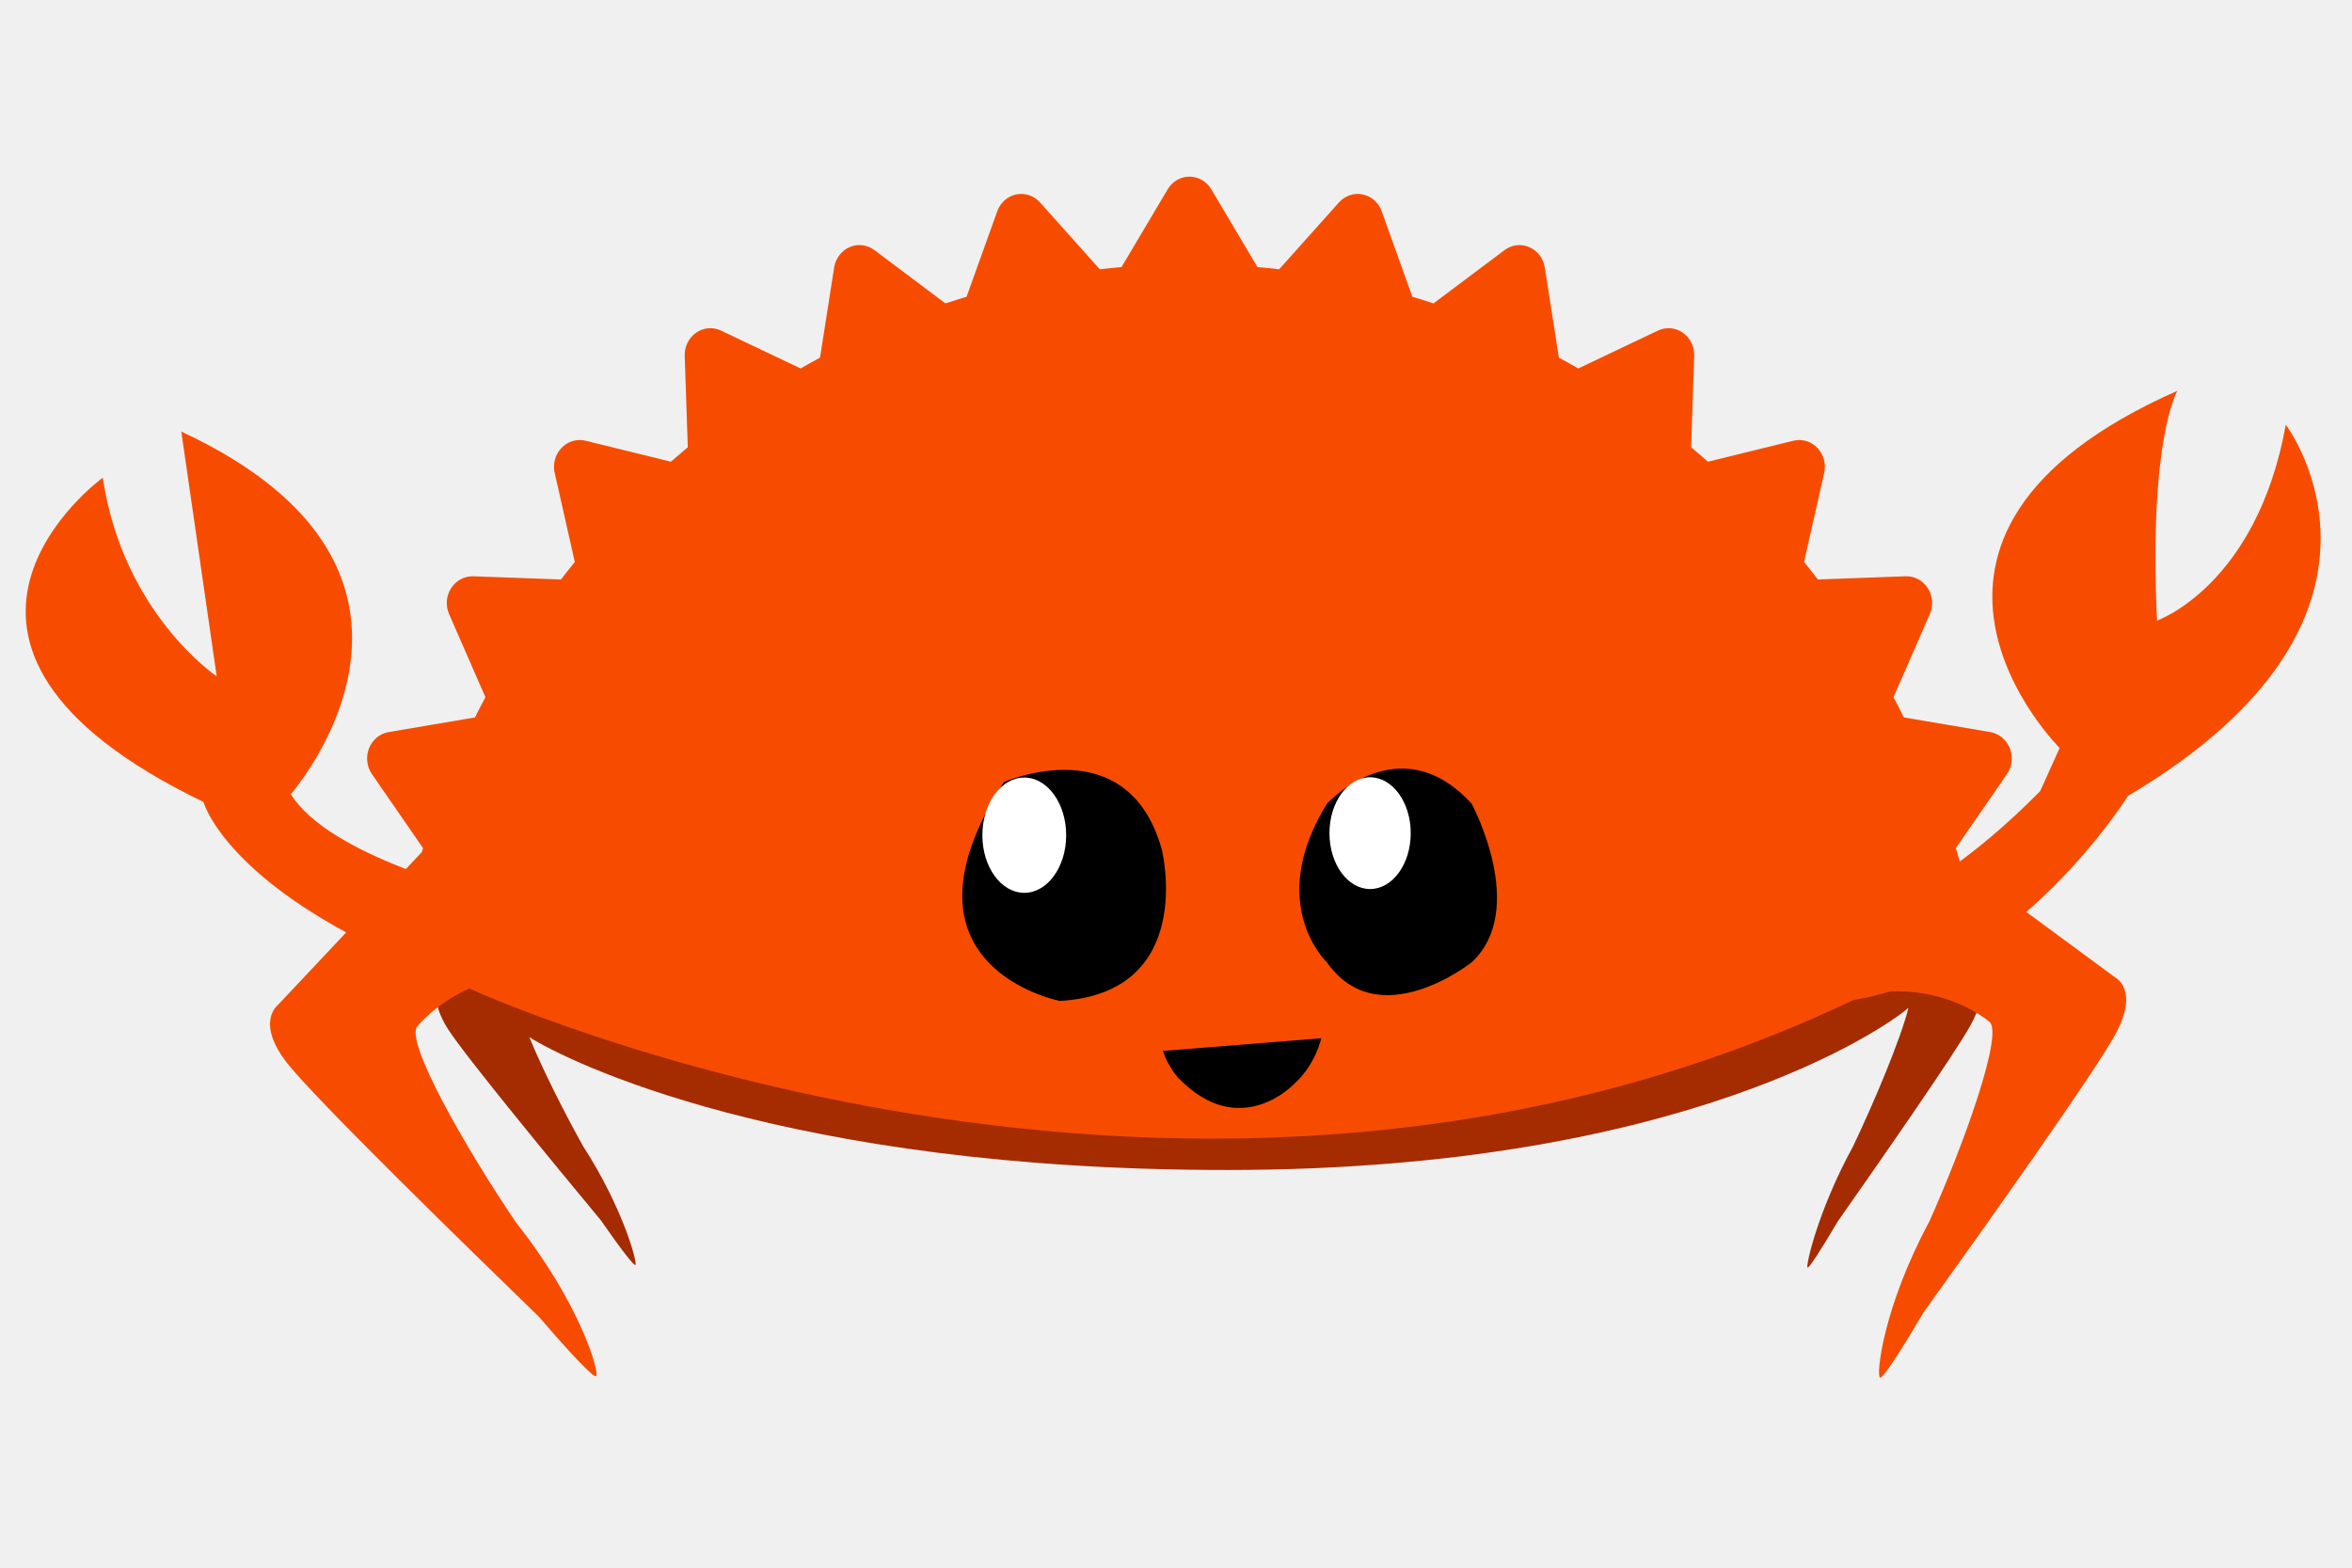
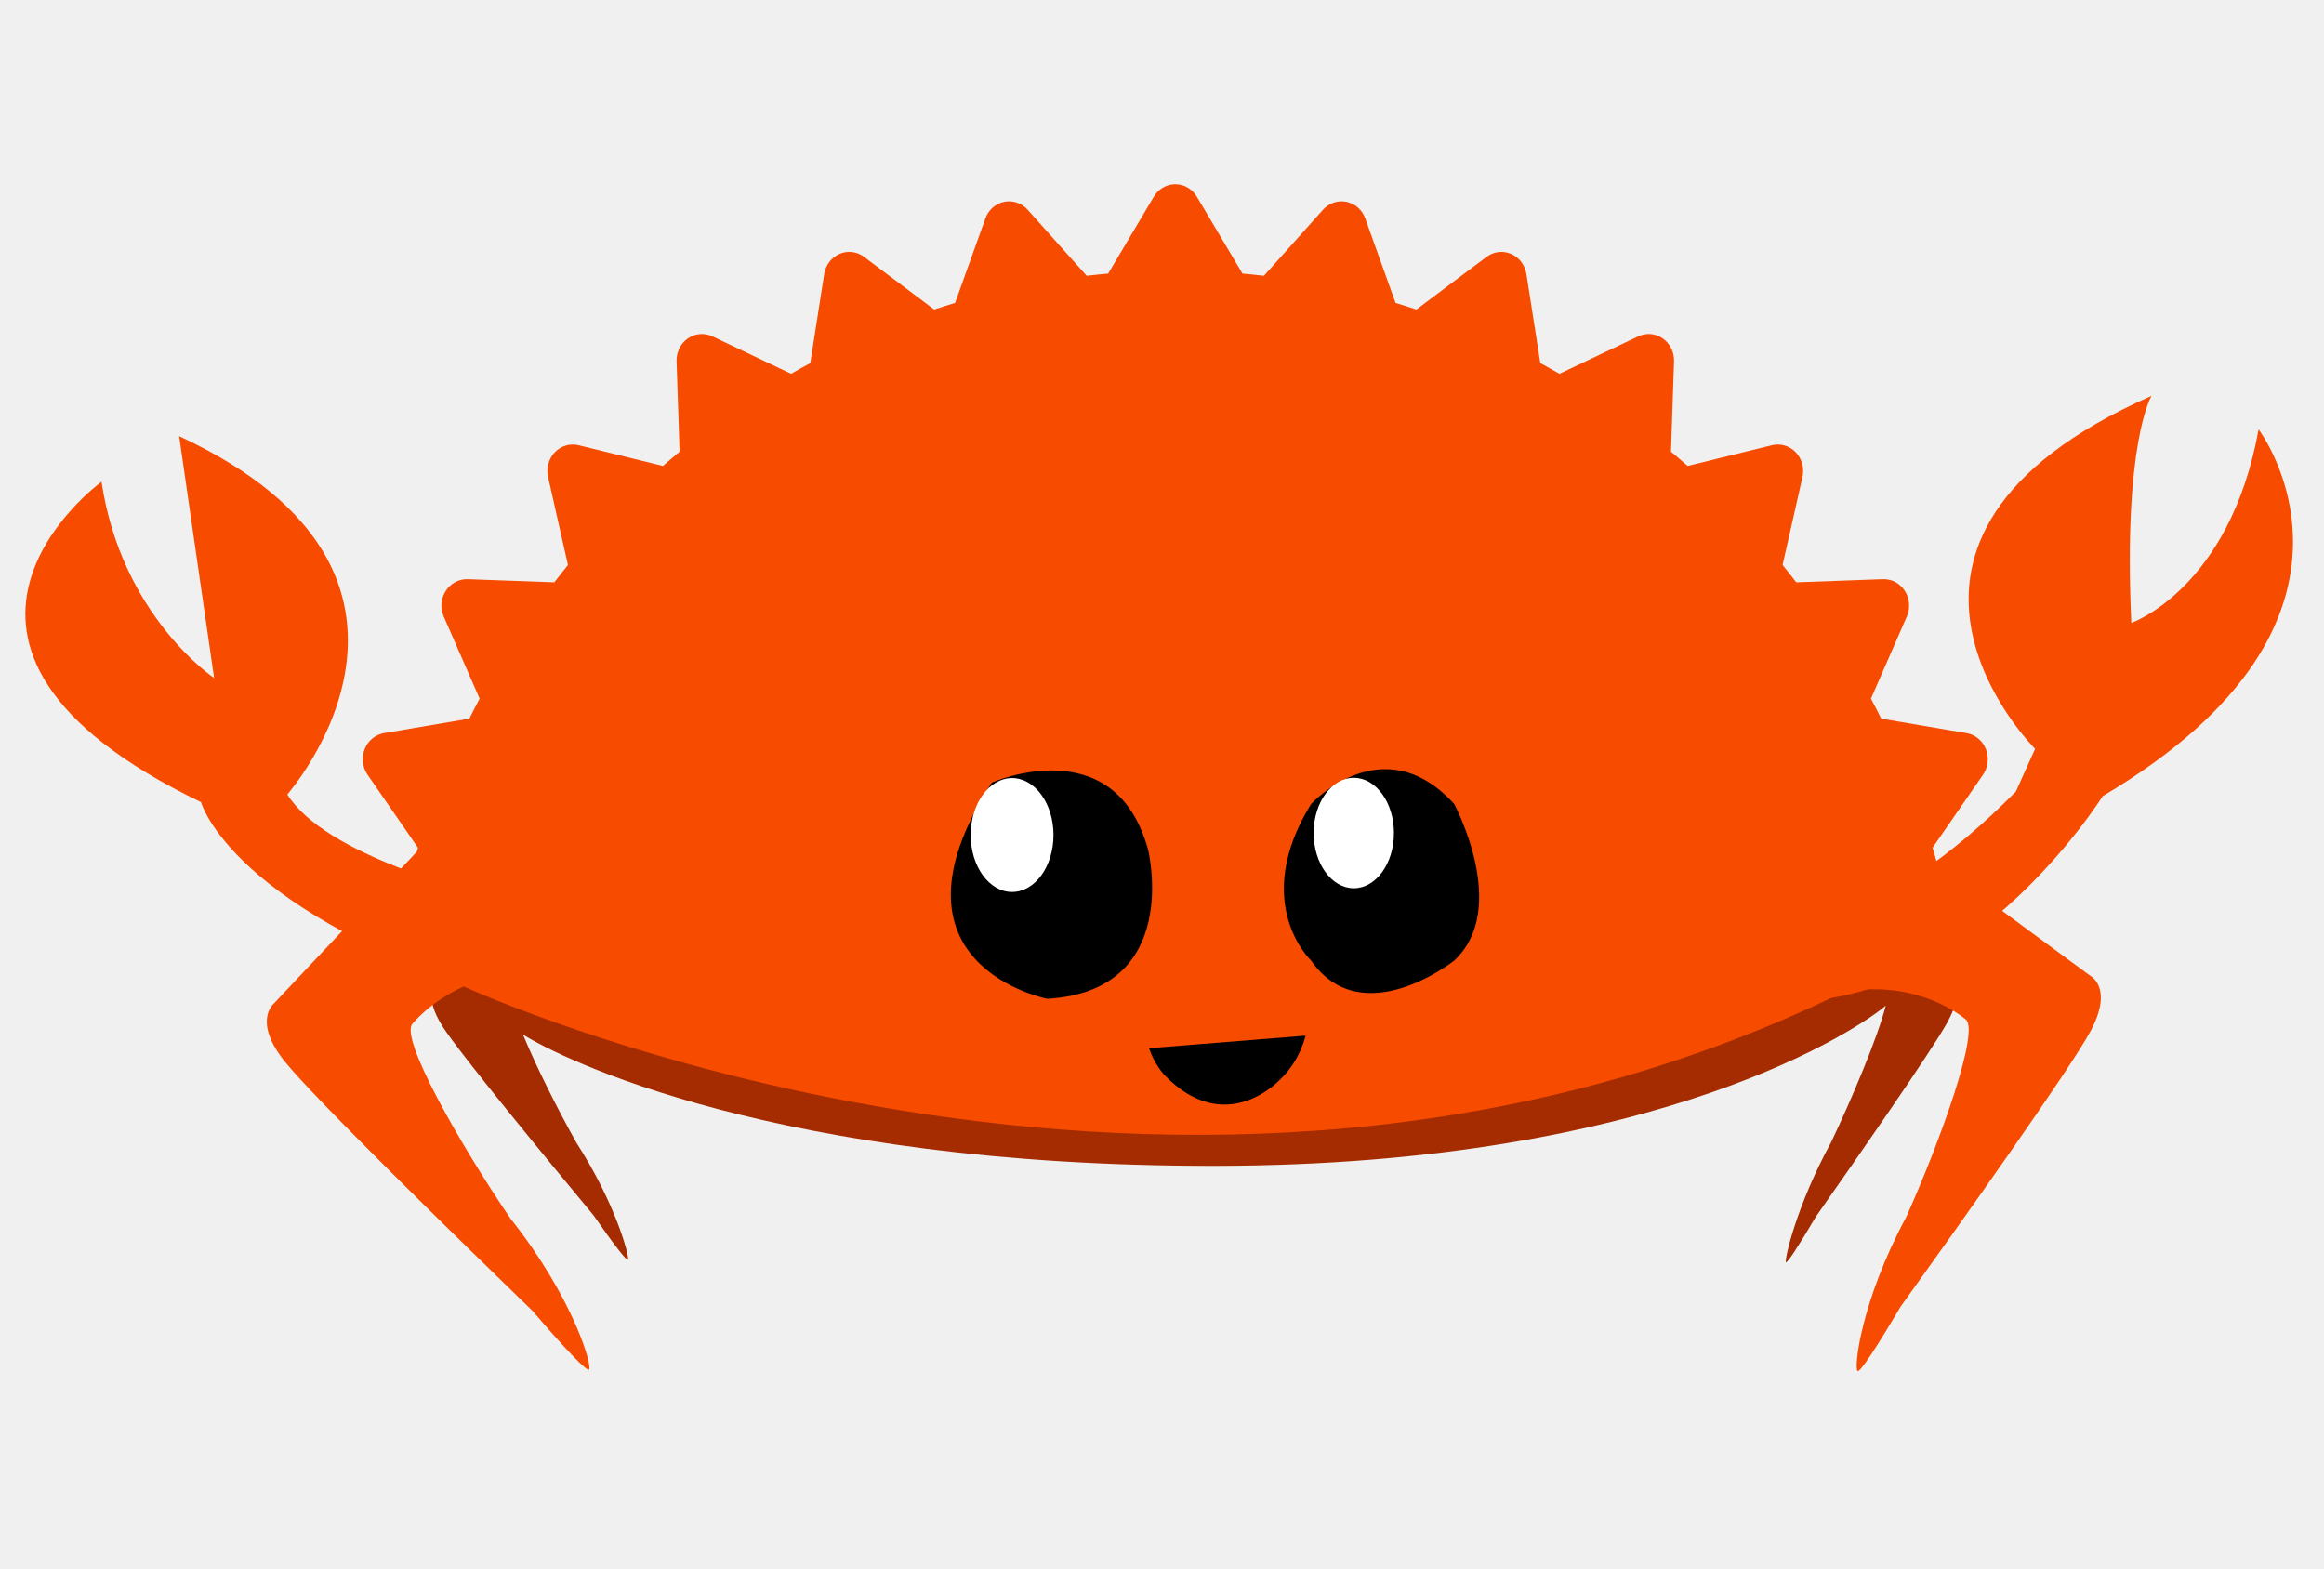
- <svg xmlns="http://www.w3.org/2000/svg" width="100%" height="100%" viewBox="0 0 1200 800" version="1.1" xml:space="preserve" style="fill-rule:evenodd;clip-rule:evenodd;stroke-linejoin:round;stroke-miterlimit:1.414;">
+ <svg xmlns="http://www.w3.org/2000/svg" width="40px" height="27px" viewBox="0 0 1200 800" version="1.1" xml:space="preserve" style="fill-rule:evenodd;clip-rule:evenodd;stroke-linejoin:round;stroke-miterlimit:1.414;">
  <g id="Layer-1">
    <g transform="matrix(1,0,0,1,1009.4,506.362)">
      <path d="M0,-7.203L-12.072,-32.209C-12.009,-33.156 -11.961,-34.107 -11.961,-35.062C-11.961,-63.408 -41.439,-89.533 -91.03,-110.451L-91.03,-93.058C-95.866,-94.977 -100.901,-96.845 -106.147,-98.651L-106.147,-106.759C-177.021,-132.319 -282.53,-148.537 -400.388,-148.537C-503.361,-148.537 -596.917,-136.157 -666.179,-115.983L-666.179,-87.737L-666.181,-87.737L-666.181,-121.925C-737.141,-99.375 -781.135,-68.048 -781.135,-33.41C-781.135,-27.95 -780.034,-22.572 -777.918,-17.297L-785.146,-4.43C-785.146,-4.43 -790.938,3.082 -780.74,18.932C-771.746,32.909 -726.692,87.617 -702.913,116.267C-692.699,130.954 -685.772,140.001 -685.167,139.126C-684.212,137.74 -691.518,110.165 -711.802,78.703C-721.268,61.808 -732.57,39.42 -739.356,22.884C-720.414,34.874 -609.126,90.913 -382.124,90.685C-150.13,90.453 -47.009,17.834 -35.691,7.948C-39.646,23.837 -53.159,55.981 -63.936,78.586C-81.642,110.917 -88.056,139.064 -87.232,140.456C-86.708,141.334 -80.667,132.015 -71.756,116.913C-51.025,87.37 -11.739,30.974 -3.889,16.608C5.007,0.323 0,-7.203 0,-7.203" style="fill:rgb(165,43,0);fill-rule:nonzero;" />
    </g>
    <g transform="matrix(1,0,0,1,1079.49,294.885)">
      <path d="M0,204.135L-79.343,145.689C-80.088,143.089 -80.833,140.488 -81.603,137.908L-55.541,100.154C-52.881,96.314 -52.345,91.322 -54.072,86.943C-55.803,82.585 -59.587,79.461 -64.062,78.696L-108.128,71.217C-109.837,67.732 -111.626,64.301 -113.422,60.898L-94.907,18.51C-93.004,14.193 -93.402,9.175 -95.929,5.256C-98.446,1.319 -102.715,-0.981 -107.267,-0.802L-151.991,0.823C-154.306,-2.193 -156.658,-5.18 -159.058,-8.114L-148.78,-53.546C-147.738,-58.158 -149.054,-62.989 -152.267,-66.34C-155.462,-69.679 -160.105,-71.062 -164.52,-69.979L-208.082,-59.27C-210.902,-61.763 -213.77,-64.223 -216.67,-66.635L-215.103,-113.276C-214.935,-117.997 -217.136,-122.484 -220.915,-125.105C-224.692,-127.741 -229.485,-128.137 -233.616,-126.179L-274.254,-106.858C-277.527,-108.736 -280.819,-110.595 -284.146,-112.395L-291.327,-158.356C-292.056,-163.012 -295.051,-166.968 -299.246,-168.774C-303.431,-170.591 -308.222,-170.002 -311.894,-167.238L-348.126,-140.053C-351.695,-141.238 -355.279,-142.373 -358.905,-143.46L-374.522,-187.045C-376.11,-191.488 -379.772,-194.751 -384.238,-195.669C-388.688,-196.578 -393.266,-195.037 -396.352,-191.589L-426.851,-157.47C-430.536,-157.893 -434.228,-158.28 -437.927,-158.601L-461.476,-198.277C-463.86,-202.295 -468.073,-204.741 -472.615,-204.741C-477.144,-204.741 -481.365,-202.295 -483.733,-198.277L-507.288,-158.601C-510.989,-158.28 -514.696,-157.893 -518.376,-157.47L-548.875,-191.589C-551.965,-195.037 -556.559,-196.578 -560.997,-195.669C-565.457,-194.739 -569.125,-191.488 -570.704,-187.045L-586.333,-143.46C-589.954,-142.373 -593.538,-141.23 -597.113,-140.053L-633.333,-167.238C-637.016,-170.012 -641.811,-170.599 -646.001,-168.774C-650.182,-166.968 -653.189,-163.012 -653.914,-158.356L-661.1,-112.395C-664.422,-110.595 -667.714,-108.746 -670.995,-106.858L-711.629,-126.179C-715.756,-128.145 -720.574,-127.741 -724.333,-125.105C-728.106,-122.484 -730.313,-117.997 -730.143,-113.276L-728.581,-66.635C-731.475,-64.223 -734.337,-61.763 -737.172,-59.27L-780.726,-69.979C-785.149,-71.053 -789.788,-69.679 -792.991,-66.34C-796.212,-62.989 -797.517,-58.158 -796.482,-53.546L-786.225,-8.114C-788.603,-5.169 -790.958,-2.193 -793.267,0.823L-837.991,-0.802C-842.504,-0.937 -846.812,1.319 -849.334,5.256C-851.861,9.175 -852.244,14.193 -850.363,18.51L-831.835,60.898C-833.634,64.301 -835.421,67.732 -837.144,71.217L-881.207,78.696C-885.686,79.45 -889.459,82.572 -891.201,86.943C-892.929,91.322 -892.368,96.314 -889.727,100.154L-863.661,137.908C-863.862,138.575 -864.048,139.247 -864.248,139.916L-937.944,218.201C-937.944,218.201 -949.24,227.052 -932.797,247.855C-918.297,266.206 -843.846,338.951 -804.526,377.06C-787.92,396.408 -776.542,408.389 -775.354,407.353C-773.478,405.708 -783.326,370.506 -816.036,329.204C-841.252,292.148 -873.977,235.155 -866.303,228.586C-866.303,228.586 -857.574,217.505 -840.061,209.529C-839.42,210.041 -840.723,209.022 -840.061,209.529C-840.061,209.529 -470.466,380.02 -127.632,212.413C-88.468,205.388 -64.759,226.368 -64.759,226.368C-56.583,231.108 -77.755,289.712 -95.166,328.505C-118.845,372.555 -122.317,406.927 -120.31,408.119C-119.042,408.876 -110.427,395.766 -98.138,374.902C-67.814,332.649 -10.492,252.1 0,232.534C11.895,210.352 0,204.135 0,204.135" style="fill:rgb(247,76,0);fill-rule:nonzero;" />
    </g>
    <g transform="matrix(1,0,0,1,917.896,244.679)">
      <path d="M0,232.466C0,232.466 53.179,230 123.032,159.004L132.93,137.025C132.93,137.025 24.513,29.177 193.048,-45.266C193.048,-45.266 178.293,-21.154 182.622,72.006C182.622,72.006 233.437,54.357 248.336,-27.934C248.336,-27.934 322.456,69.79 167.834,161.443C167.834,161.443 95.294,277.732 -6.971,266.593L0,232.466Z" style="fill:rgb(247,76,0);fill-rule:nonzero;" />
    </g>
    <g transform="matrix(1,0,0,1,676.997,488.361)">
      <path d="M0,-78.192C0,-78.192 36.935,-118.635 73.871,-78.192C73.871,-78.192 102.893,-24.265 73.871,2.695C73.871,2.695 26.384,40.443 0,2.695C0,2.695 -31.658,-26.964 0,-78.192" style="fill-rule:nonzero;" />
    </g>
    <g transform="matrix(1,0,0,1,719.761,425.169)">
      <path d="M0,0.004C0,15.75 -9.282,28.518 -20.732,28.518C-32.18,28.518 -41.462,15.75 -41.462,0.004C-41.462,-15.746 -32.18,-28.514 -20.732,-28.514C-9.282,-28.514 0,-15.746 0,0.004" style="fill:white;fill-rule:nonzero;" />
    </g>
    <g transform="matrix(1,0,0,1,512.148,482.736)">
      <path d="M0,-83.609C0,-83.609 63.355,-111.661 80.648,-49.047C80.648,-49.047 98.762,23.933 28.618,28.052C28.618,28.052 -60.826,10.824 0,-83.609" style="fill-rule:nonzero;" />
    </g>
    <g transform="matrix(1,0,0,1,543.968,426.204)">
      <path d="M0,0.002C0,16.241 -9.572,29.411 -21.381,29.411C-33.185,29.411 -42.76,16.241 -42.76,0.002C-42.76,-16.242 -33.185,-29.409 -21.381,-29.409C-9.572,-29.409 0,-16.242 0,0.002" style="fill:white;fill-rule:nonzero;" />
    </g>
    <g transform="matrix(1,0,0,1,593.317,576.574)">
      <path d="M0,-40.271L80.796,-46.755C80.796,-46.755 78.058,-33.749 67.517,-23.986C67.517,-23.986 39.727,6.484 7.844,-26.519C7.844,-26.519 2.627,-32.148 0,-40.271" style="fill-rule:nonzero;" />
    </g>
    <g transform="matrix(1,0,0,1,269.796,270.778)">
      <path d="M0,190.741C-0.667,190.741 -1.321,190.79 -1.973,190.842C-28.207,184.871 -101.946,165.657 -121.437,134.479C-121.437,134.479 -22.21,21.607 -177.297,-50.54L-159.24,74.338C-159.24,74.338 -207.049,42.389 -217.366,-27.008C-217.366,-27.008 -333.789,57.486 -165.982,138.466C-165.982,138.466 -150.762,195.653 -4.633,241.281L-4.526,240.846C-3.055,241.118 -1.549,241.281 0,241.281C13.808,241.281 25.003,229.969 25.003,216.01C25.003,202.054 13.808,190.741 0,190.741" style="fill:rgb(247,76,0);fill-rule:nonzero;" />
    </g>
  </g>
</svg>
